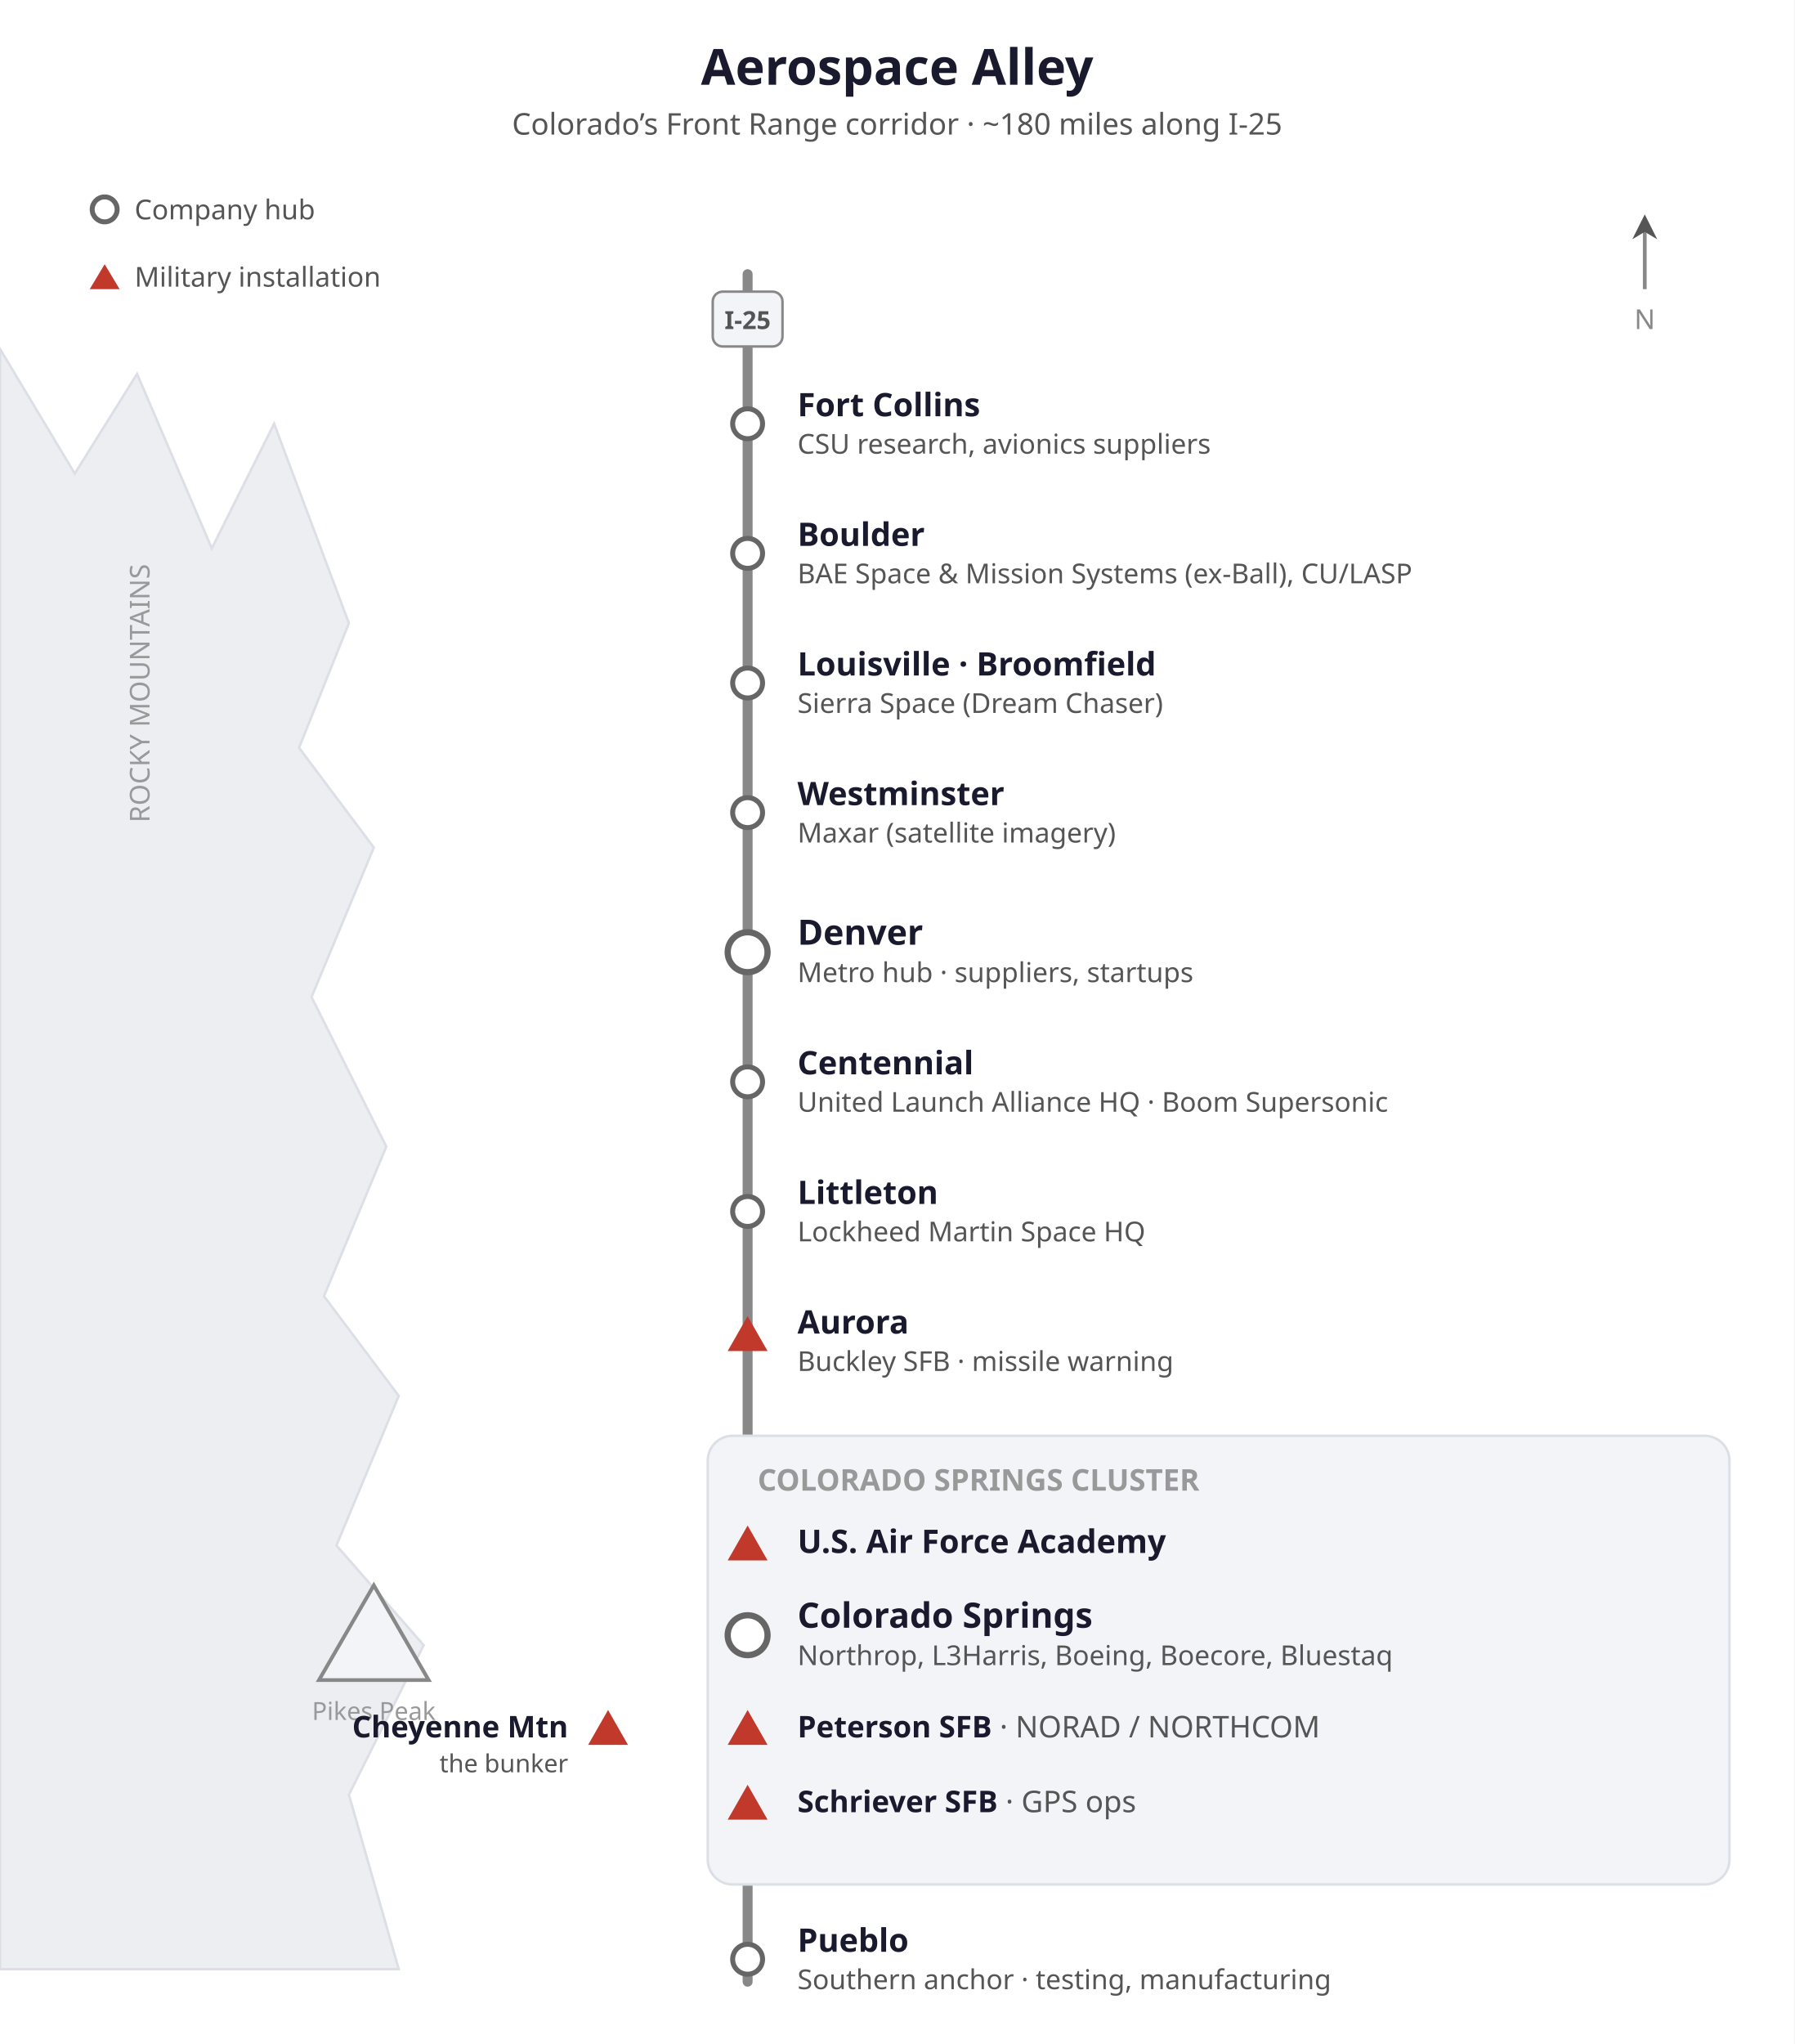
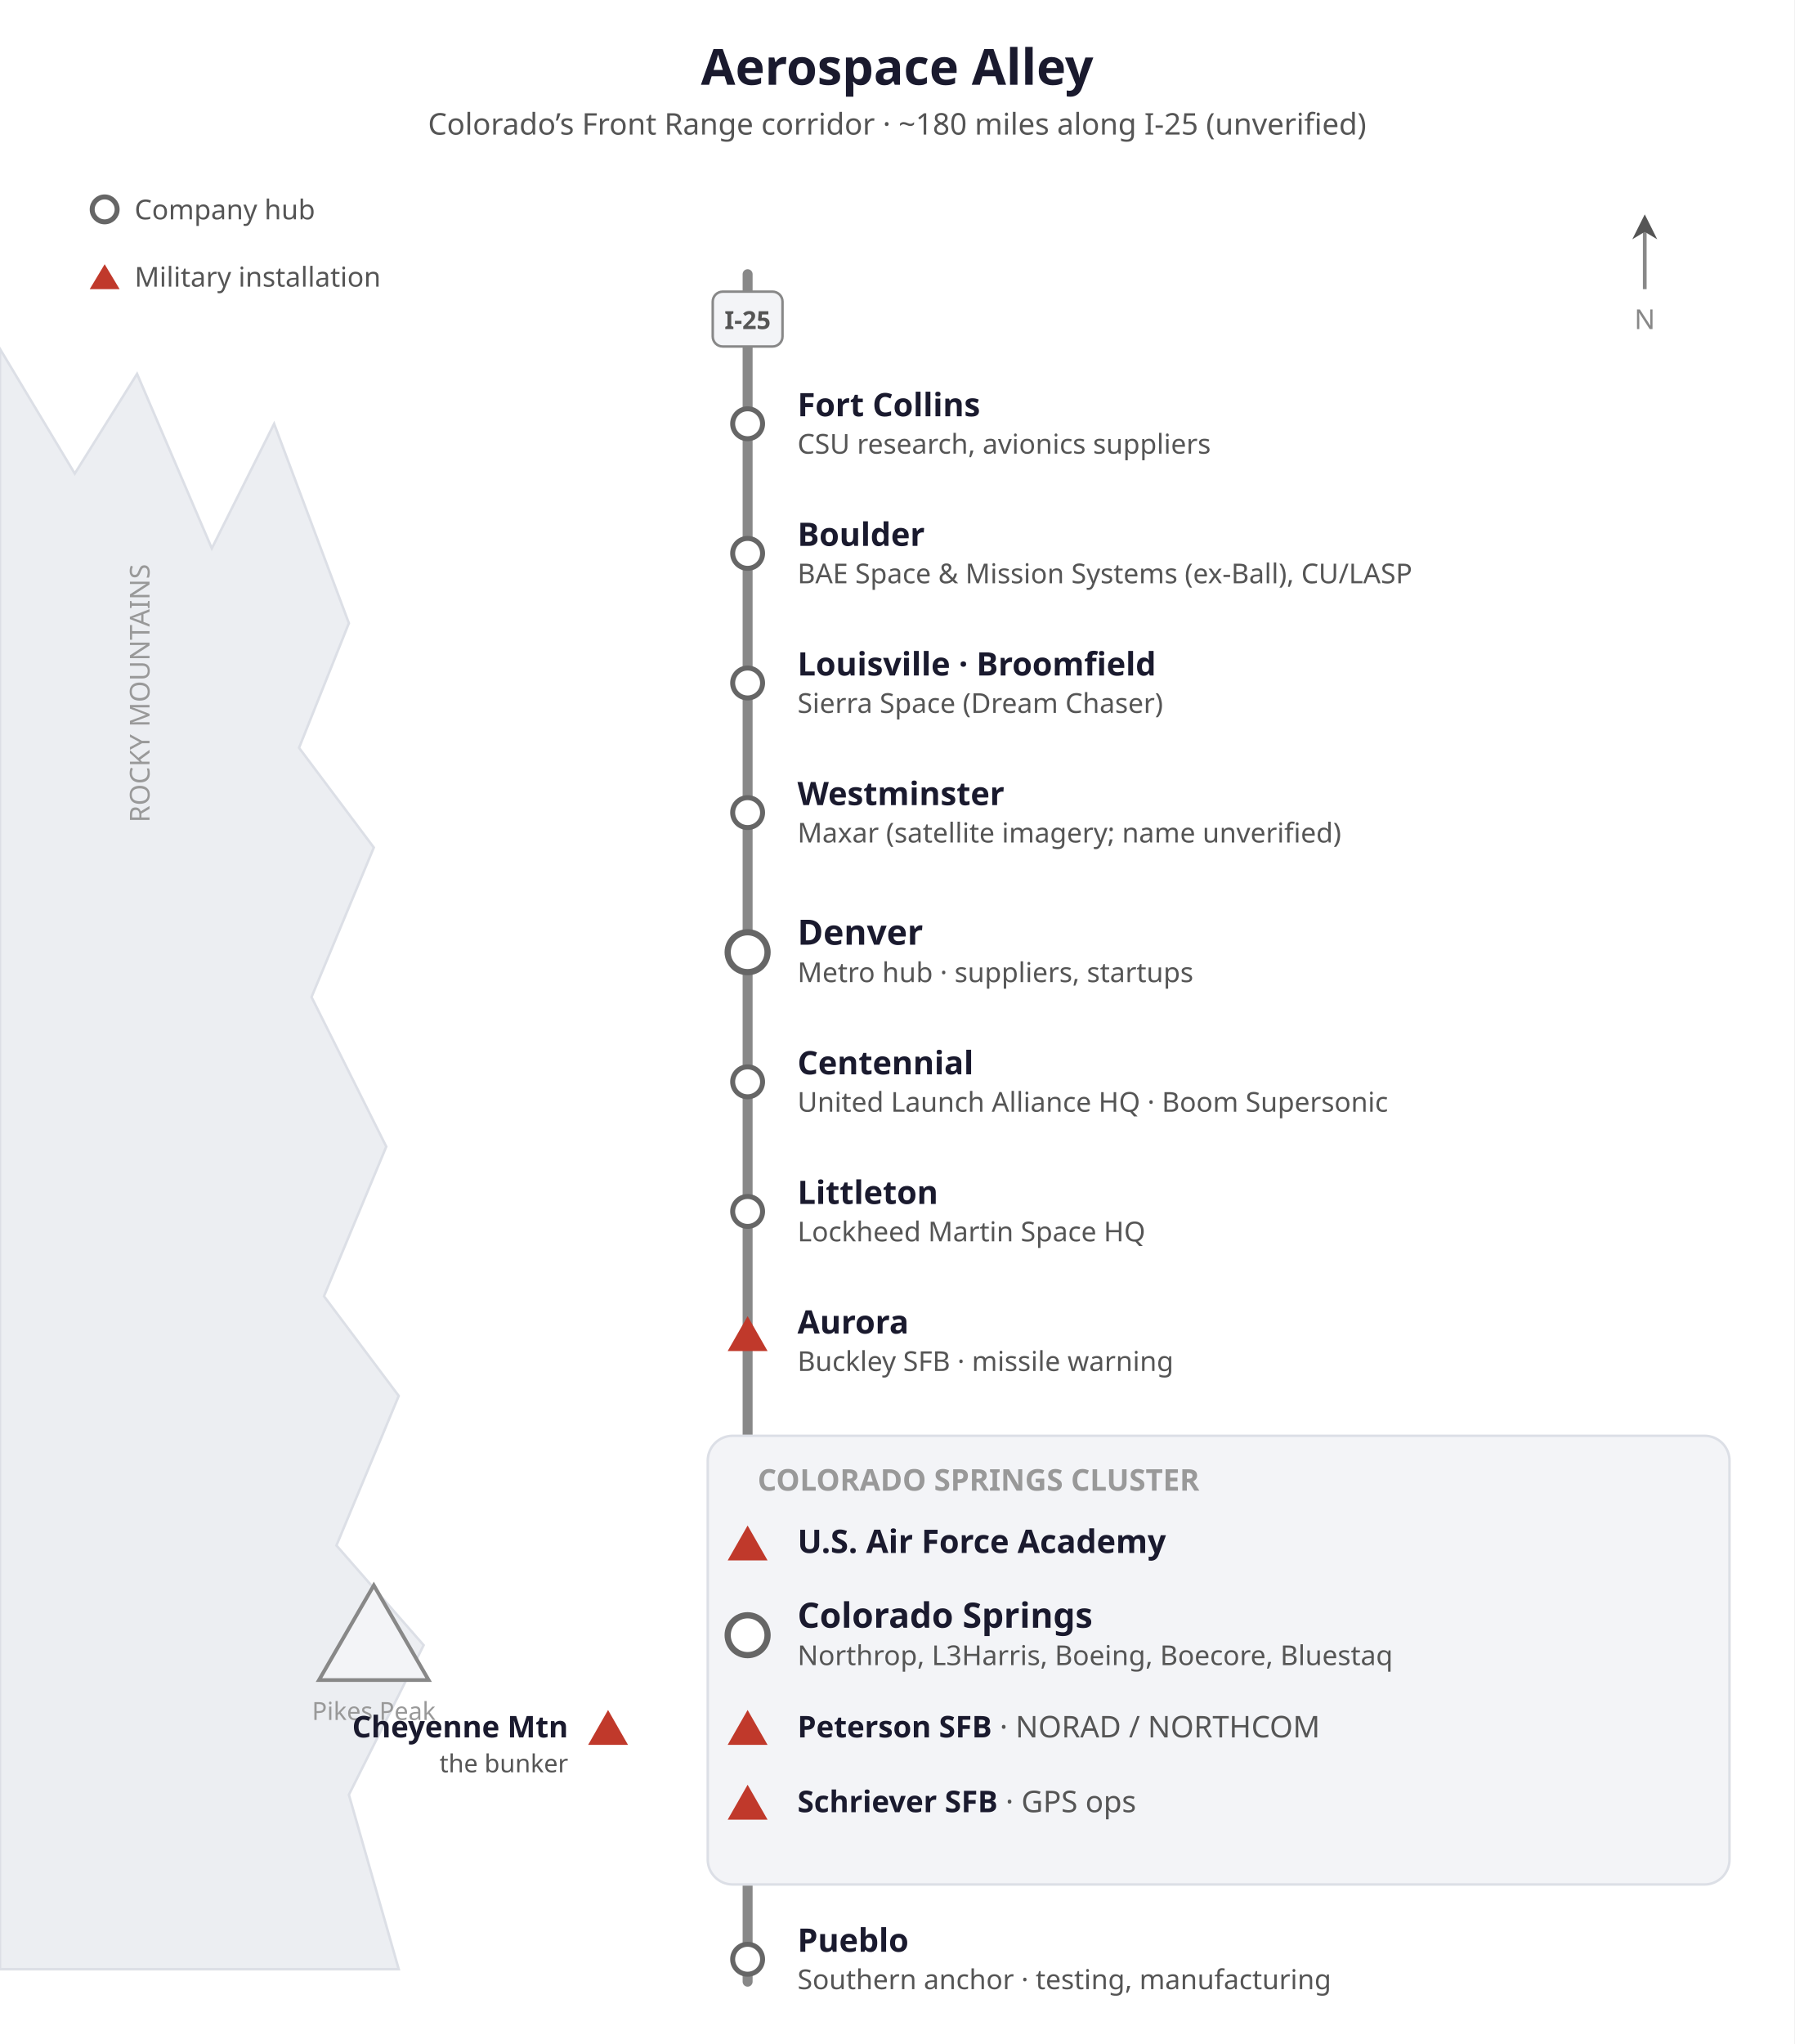
<svg xmlns="http://www.w3.org/2000/svg" viewBox="0 0 720 820" font-family="system-ui, sans-serif">
  <rect width="720" height="820" fill="#ffffff" />
  <text x="360" y="34" text-anchor="middle" font-size="20" font-weight="700" fill="#1a1a2e">Aerospace Alley</text>
-   <text x="360" y="54" text-anchor="middle" font-size="12" fill="#555">Colorado’s Front Range corridor · ~180 miles along I-25</text>
+   <text x="360" y="54" text-anchor="middle" font-size="12" fill="#555">Colorado’s Front Range corridor · ~180 miles along I-25 (unverified)</text>
  <g transform="translate(660,90)">
    <line x1="0" y1="26" x2="0" y2="0" stroke="#888" stroke-width="1.5" />
    <path d="M 0 -4 L 5 6 L 0 3 L -5 6 Z" fill="#555" />
    <text x="0" y="42" text-anchor="middle" font-size="11" fill="#888">N</text>
  </g>
  <g transform="translate(36,84)" font-size="11">
    <circle cx="6" cy="0" r="5" fill="none" stroke="#666" stroke-width="2" />
    <text x="18" y="4" fill="#555">Company hub</text>
    <path d="M 6 22 L 12 32 L 0 32 Z" fill="#c0392b" />
    <text x="18" y="31" fill="#555">Military installation</text>
  </g>
  <path d="M 0 140 L 30 190 L 55 150 L 85 220 L 110 170 L 140 250 L 120 300 L 150 340 L 125 400 L 155 460 L 130 520 L 160 560 L 135 620 L 170 660 L 140 720 L 160 790 L 0 790 Z" fill="#eceef2" stroke="#dcdfe6" stroke-width="1" />
  <text x="60" y="330" font-size="11" fill="#999" transform="rotate(-90 60 330)">ROCKY MOUNTAINS</text>
  <path d="M 150 636 L 172 674 L 128 674 Z" fill="#f3f4f7" stroke="#888" stroke-width="1.5" />
  <text x="150" y="690" text-anchor="middle" font-size="10" fill="#999">Pikes Peak</text>
  <line x1="300" y1="110" x2="300" y2="795" stroke="#888" stroke-width="4" stroke-linecap="round" />
  <g transform="translate(300,128)">
    <rect x="-14" y="-11" width="28" height="22" rx="4" fill="#f3f4f7" stroke="#888" />
    <text x="0" y="4" text-anchor="middle" font-size="10" font-weight="700" fill="#555">I-25</text>
  </g>
  <circle cx="300" cy="170" r="6" fill="#fff" stroke="#666" stroke-width="2" />
  <text x="320" y="167" font-size="13" font-weight="600" fill="#1a1a2e">Fort Collins</text>
  <text x="320" y="182" font-size="11" fill="#555">CSU research, avionics suppliers</text>
  <circle cx="300" cy="222" r="6" fill="#fff" stroke="#666" stroke-width="2" />
  <text x="320" y="219" font-size="13" font-weight="600" fill="#1a1a2e">Boulder</text>
  <text x="320" y="234" font-size="11" fill="#555">BAE Space &amp; Mission Systems (ex-Ball), CU/LASP</text>
  <circle cx="300" cy="274" r="6" fill="#fff" stroke="#666" stroke-width="2" />
  <text x="320" y="271" font-size="13" font-weight="600" fill="#1a1a2e">Louisville · Broomfield</text>
  <text x="320" y="286" font-size="11" fill="#555">Sierra Space (Dream Chaser)</text>
  <circle cx="300" cy="326" r="6" fill="#fff" stroke="#666" stroke-width="2" />
  <text x="320" y="323" font-size="13" font-weight="600" fill="#1a1a2e">Westminster</text>
-   <text x="320" y="338" font-size="11" fill="#555">Maxar (satellite imagery)</text>
+   <text x="320" y="338" font-size="11" fill="#555">Maxar (satellite imagery; name unverified)</text>
  <circle cx="300" cy="382" r="8" fill="#fff" stroke="#666" stroke-width="2.5" />
  <text x="320" y="379" font-size="14" font-weight="700" fill="#1a1a2e">Denver</text>
  <text x="320" y="394" font-size="11" fill="#555">Metro hub · suppliers, startups</text>
  <circle cx="300" cy="434" r="6" fill="#fff" stroke="#666" stroke-width="2" />
  <text x="320" y="431" font-size="13" font-weight="600" fill="#1a1a2e">Centennial</text>
  <text x="320" y="446" font-size="11" fill="#555">United Launch Alliance HQ · Boom Supersonic</text>
  <circle cx="300" cy="486" r="6" fill="#fff" stroke="#666" stroke-width="2" />
  <text x="320" y="483" font-size="13" font-weight="600" fill="#1a1a2e">Littleton</text>
  <text x="320" y="498" font-size="11" fill="#555">Lockheed Martin Space HQ</text>
  <path d="M 300 528 L 308 542 L 292 542 Z" fill="#c0392b" />
  <text x="320" y="535" font-size="13" font-weight="600" fill="#1a1a2e">Aurora</text>
  <text x="320" y="550" font-size="11" fill="#555">Buckley SFB · missile warning</text>
  <rect x="284" y="576" width="410" height="180" rx="10" fill="#f3f4f7" stroke="#dcdfe6" />
  <text x="304" y="598" font-size="12" font-weight="700" fill="#999">COLORADO SPRINGS CLUSTER</text>
  <path d="M 300 612 L 308 626 L 292 626 Z" fill="#c0392b" />
  <text x="320" y="623" font-size="13" font-weight="600" fill="#1a1a2e">U.S. Air Force Academy</text>
  <circle cx="300" cy="656" r="8" fill="#fff" stroke="#666" stroke-width="2.5" />
  <text x="320" y="653" font-size="14" font-weight="700" fill="#1a1a2e">Colorado Springs</text>
  <text x="320" y="668" font-size="11" fill="#555">Northrop, L3Harris, Boeing, Boecore, Bluestaq</text>
  <path d="M 300 686 L 308 700 L 292 700 Z" fill="#c0392b" />
  <text x="320" y="697" font-size="12" font-weight="600" fill="#1a1a2e">Peterson SFB <tspan font-weight="400" fill="#555">· NORAD / NORTHCOM</tspan>
  </text>
  <path d="M 300 716 L 308 730 L 292 730 Z" fill="#c0392b" />
  <text x="320" y="727" font-size="12" font-weight="600" fill="#1a1a2e">Schriever SFB <tspan font-weight="400" fill="#555">· GPS ops</tspan>
  </text>
  <path d="M 244 686 L 252 700 L 236 700 Z" fill="#c0392b" />
  <text x="228" y="697" font-size="12" font-weight="600" text-anchor="end" fill="#1a1a2e">Cheyenne Mtn</text>
  <text x="228" y="711" font-size="10" text-anchor="end" fill="#555">the bunker</text>
  <circle cx="300" cy="786" r="6" fill="#fff" stroke="#666" stroke-width="2" />
  <text x="320" y="783" font-size="13" font-weight="600" fill="#1a1a2e">Pueblo</text>
  <text x="320" y="798" font-size="11" fill="#555">Southern anchor · testing, manufacturing</text>
</svg>
